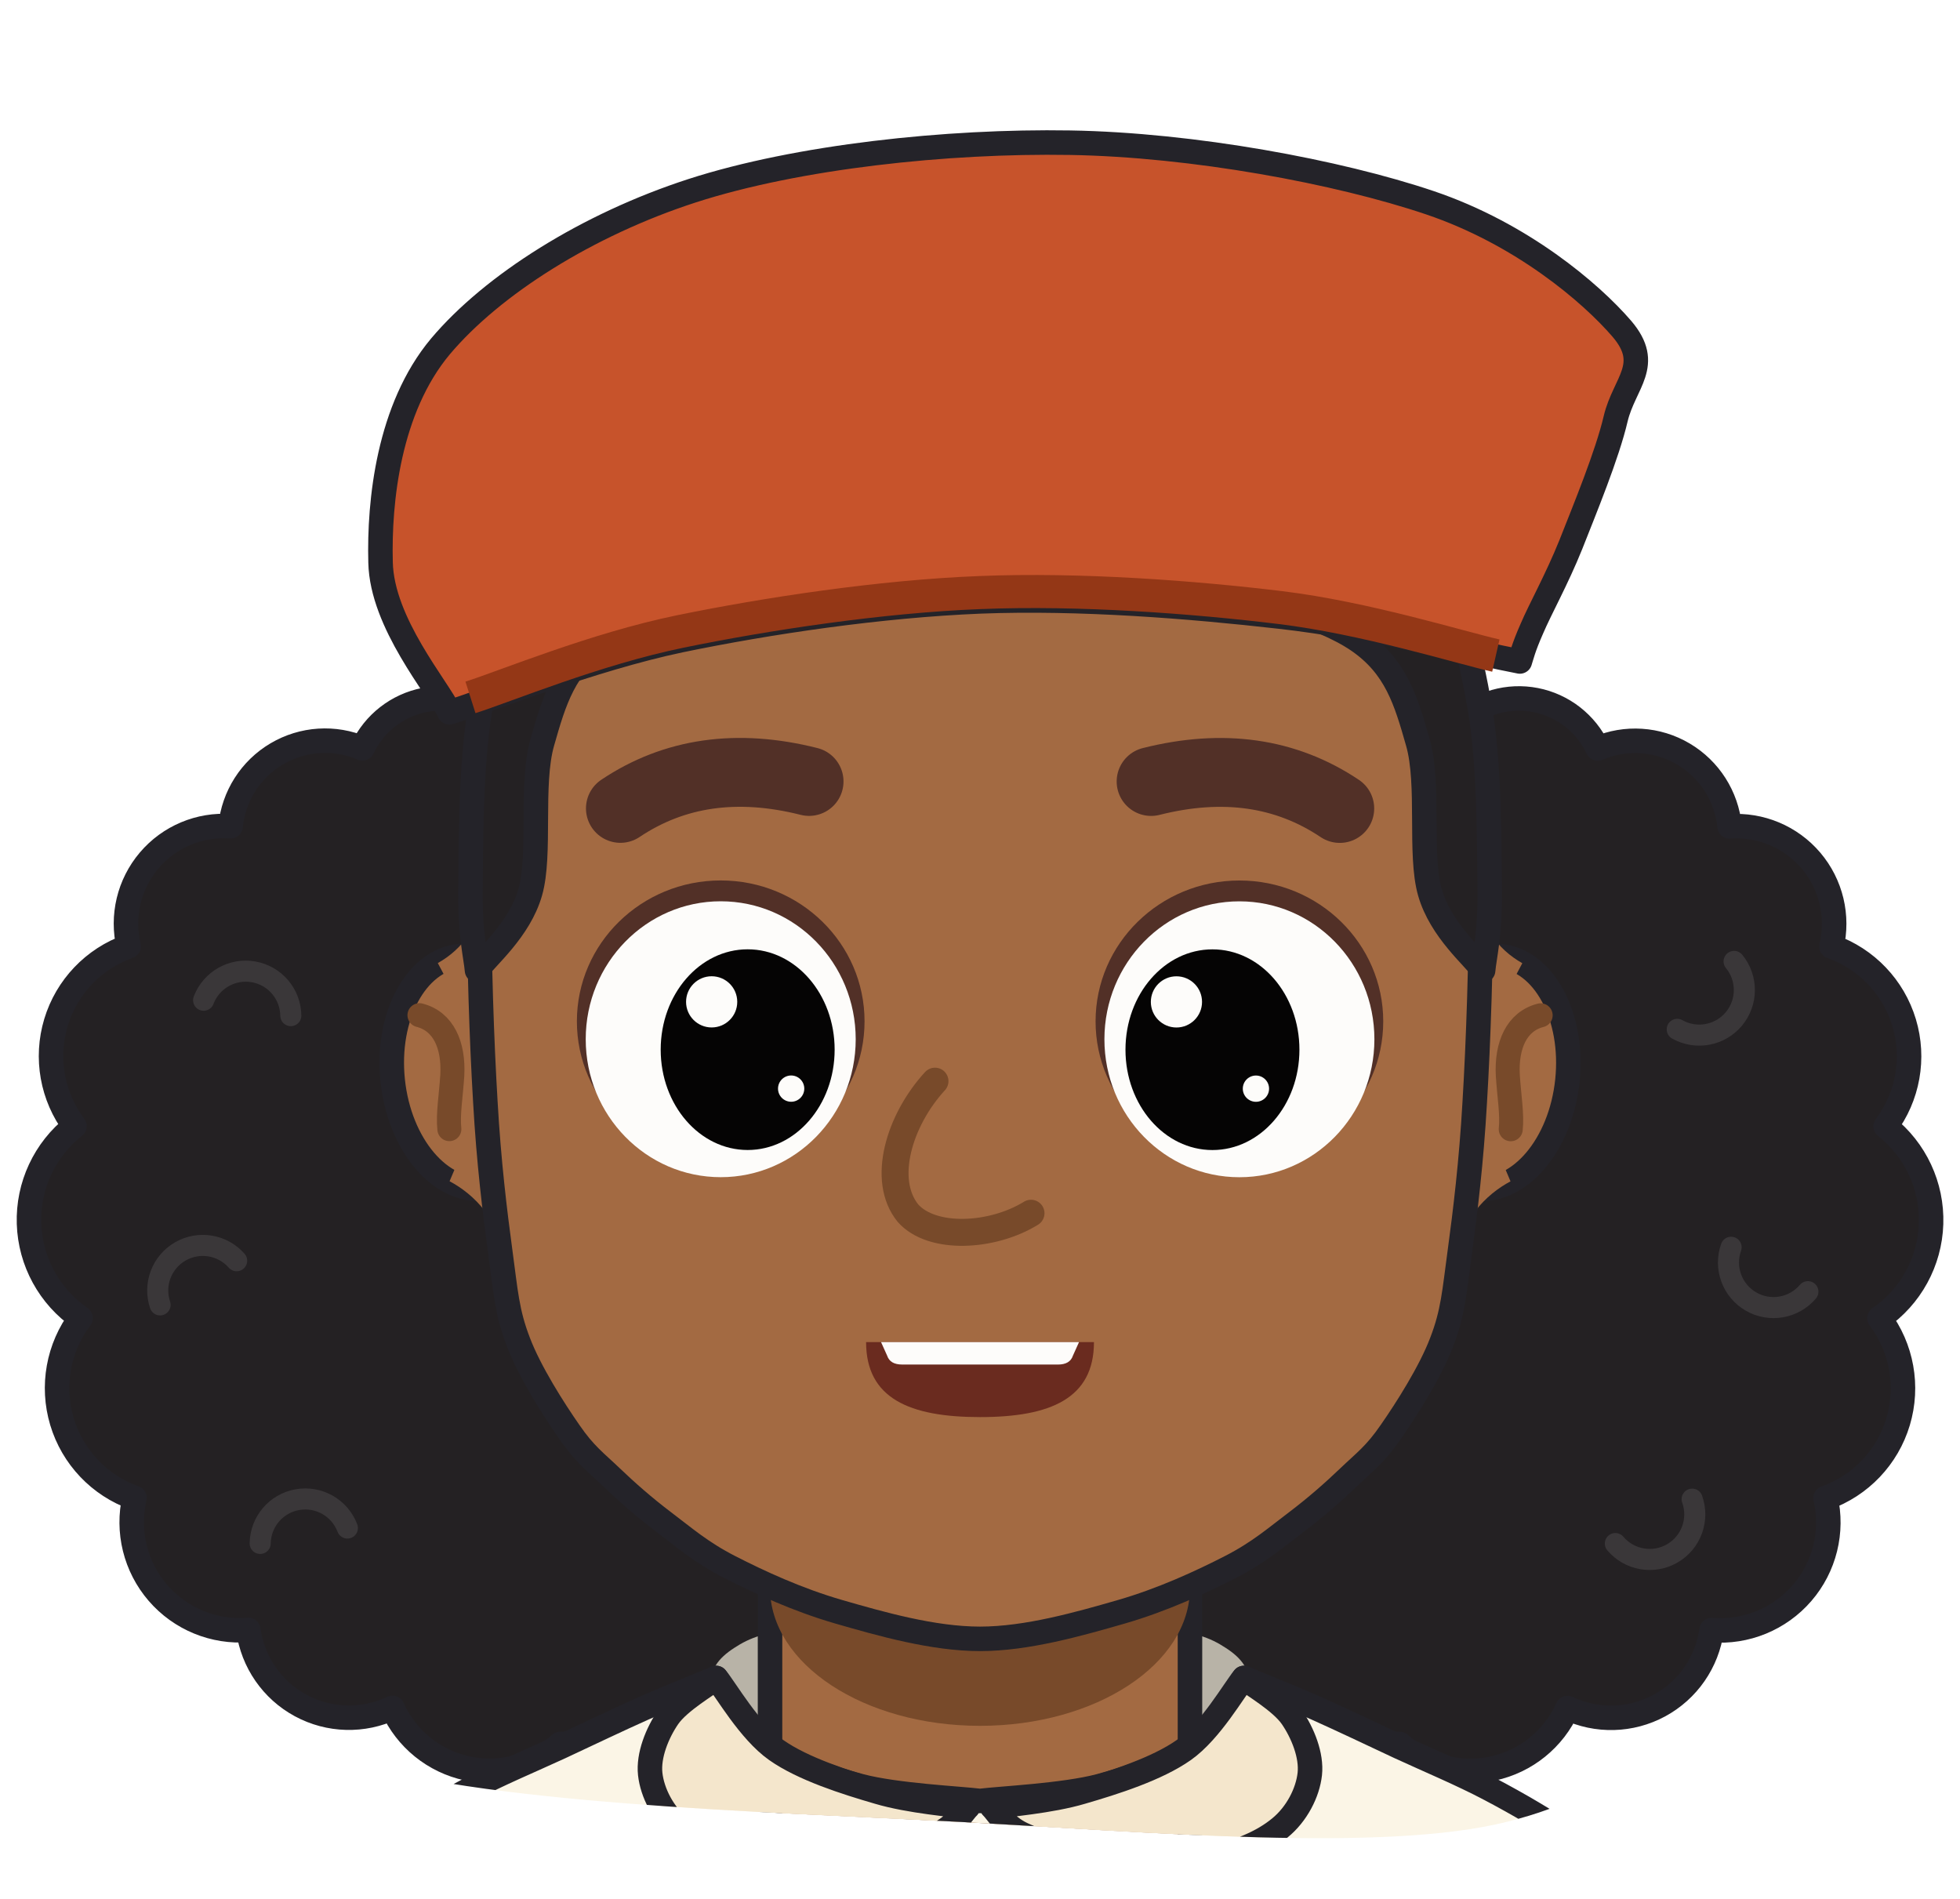
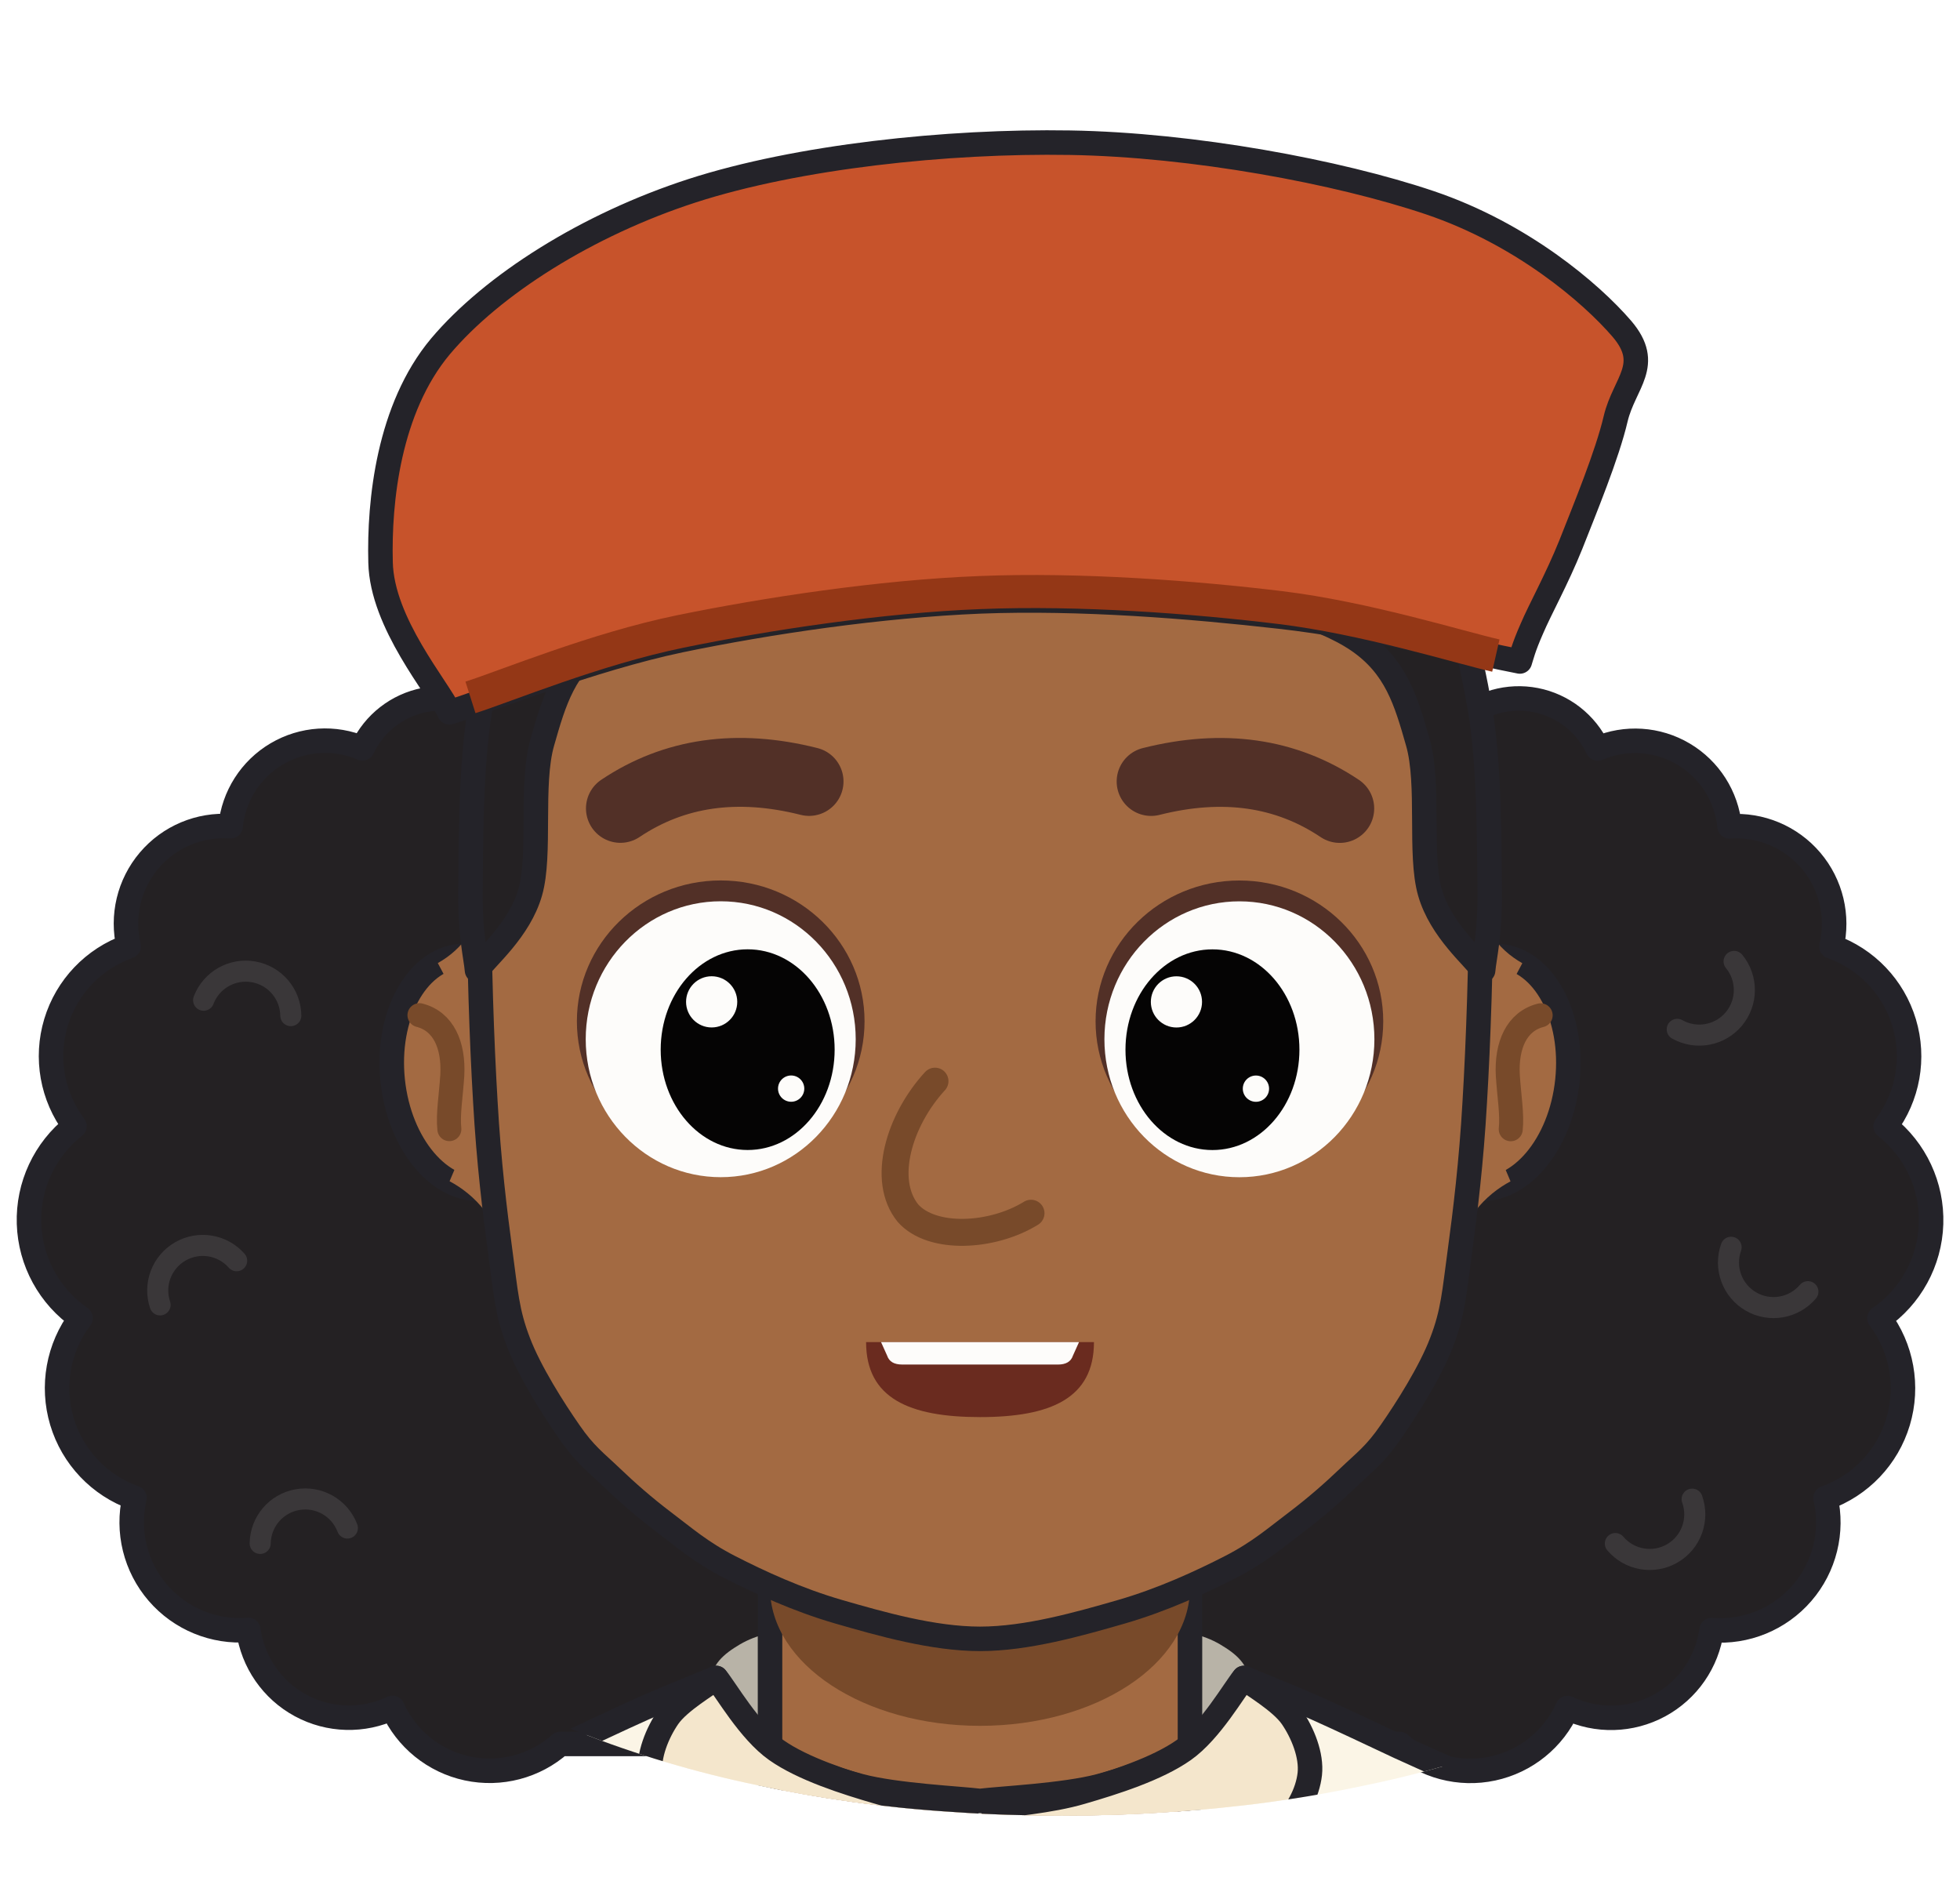
<svg xmlns="http://www.w3.org/2000/svg" viewBox="0 0 320 310" width="320" height="310">
  <defs>
    <clipPath id="cd1b">
      <rect x="-4000" y="-4000" width="9000" height="9000" />
    </clipPath>
    <clipPath id="cd1cr">
-       <path d="M868.72 632.52C864.41 695.82 840.44 784.97 817.82 832.10C794.92 878.96 787.11 900.78 732.71 914.52C678.03 928.25 575.95 919.09 490.03 914.52C404.12 909.94 278.34 906.97 216.93 886.24C155.52 865.50 138.82 840.72 121.32 789.81C103.81 738.91 107.85 647.61 112.43 581.08C116.74 514.82 121.32 431.60 147.71 391.20C174.10 350.80 215.58 349.99 270.80 339.22C326.01 328.17 398.19 317.13 478.99 325.21C559.79 333.56 694.46 367.23 755.06 388.51C815.66 409.78 823.74 412.48 842.86 453.15C861.72 493.82 872.76 569.23 868.72 632.52Z" />
+       <path d="M953.56 610.98C966.22 577.04 991.54 532.87 999.62 491.12C1007.70 449.64 1012.54 400.09 1002.58 360.76C992.61 321.44 970.26 279.96 939.82 255.72C909.66 231.75 861.99 219.90 820.78 216.40C779.84 212.63 732.17 224.75 692.84 233.91C653.52 243.06 618.51 259.49 584.84 271.08C551.17 282.93 519.93 294.78 491.38 304.20C462.56 313.36 439.67 320.63 413.00 327.10C386.34 333.29 361.02 337.06 331.40 342.45C301.77 348.10 269.18 350.80 235.51 360.49C202.12 369.92 160.64 379.62 129.93 400.09C99.50 420.56 60.71 449.37 51.83 483.58C42.67 517.79 60.98 570.31 76.34 605.59C91.69 640.87 128.86 670.77 144.21 694.74C159.29 718.71 157.68 732.18 167.64 749.68C177.61 766.92 189.19 783.89 204.00 799.24C219.08 814.59 236.86 829.14 256.79 841.80C276.72 854.45 299.35 865.77 323.59 875.19C347.56 884.62 374.22 892.70 401.69 898.36C429.16 904.28 457.98 908.32 488.42 910.21C518.85 912.36 553.33 912.36 583.49 910.21C613.93 908.32 643.02 904.28 670.49 898.36C697.96 892.70 724.36 884.62 748.60 875.19C772.57 865.77 795.19 854.45 815.12 841.80C835.05 829.14 853.10 814.59 867.91 799.24C882.72 783.89 895.11 766.92 904.54 749.68C913.70 732.18 915.85 717.63 924.20 694.47C932.28 671.31 940.90 644.91 953.56 610.98Z" />
      <path d="M-473.50 -700.97L1473.50 -700.97L1473.50 664.63L-473.50 664.63Z" />
    </clipPath>
    <clipPath id="cd1s">
      <path d="M500 905.2C508.8 904.1 537.1 902.8 552.9 898.6C568.8 894.4 584.7 888 595.3 880.1C605.9 872.1 613 855.8 616.5 850.9C621.8 853.2 636.8 859.1 648.3 864.2C659.7 869.3 672.5 875.4 685.3 881.4C698.1 887.3 712.5 893.3 725 899.9C737.6 906.5 750.8 914.3 760.8 921.1C770.7 927.9 778 934.3 784.6 941C791.2 947.6 795.8 954.2 800.5 960.8C805.1 967.4 808.6 974.1 812.4 980.7C816.1 987.2 821.2 996.8 823 1000L177 1000C178.8 996.8 183.9 987.2 187.6 980.7C191.4 974.1 194.9 967.4 199.5 960.8C204.2 954.2 208.8 947.6 215.4 941C222 934.3 229.3 927.9 239.2 921.1C249.2 914.3 262.4 906.5 275 899.9C287.5 893.3 301.9 887.3 314.7 881.4C327.5 875.4 340.3 869.3 351.7 864.2C363.2 859.1 378.2 853.2 383.5 850.9C387 855.8 394.1 872.1 404.7 880.1C415.3 888 431.2 894.4 447.1 898.6C462.9 902.8 491.2 904.1 500 905.2Z" fill="#FBF5E6" stroke="#242329" stroke-width="10.82" stroke-linejoin="round" stroke-linecap="round" transform="translate(500 1014) scale(0.86) translate(-500 -1000)" />
      <path d="M494.7 907.9C488.1 906.8 469.1 905.4 455 901.2C440.9 897.1 421.9 891.1 410 882.7C398.1 874.3 387.9 856.2 383.5 850.9C380 853.8 367.2 861.1 362.3 868.2C357.5 875.2 353.5 885.1 354.4 893.3C355.3 901.5 360.1 911 367.6 917.1C375.1 923.3 386.2 928.2 399.4 930.4C412.6 932.6 433.4 932.1 447.1 930.4C460.7 928.6 473.5 923.5 481.5 919.8C489.4 916 492.5 909.9 494.7 907.9ZM505.3 907.9C511.9 906.8 530.9 905.4 545 901.2C559.1 897.1 578.1 891.1 590 882.7C601.9 874.3 612.1 856.2 616.5 850.9C620 853.8 632.8 861.1 637.7 868.2C642.5 875.2 646.5 885.1 645.6 893.3C644.7 901.5 639.9 911 632.4 917.1C624.9 923.3 613.8 928.2 600.6 930.4C587.4 932.6 566.6 932.1 552.9 930.4C539.3 928.6 526.5 923.5 518.5 919.8C510.6 916 507.5 909.9 505.3 907.9Z" fill="#F4E6CC" stroke="#242329" stroke-width="10.82" stroke-linejoin="round" stroke-linecap="round" transform="translate(500 1014) scale(0.86) translate(-500 -1000)" />
    </clipPath>
    <clipPath id="cd1eL">
      <ellipse cx="385.5" cy="569" rx="59.6" ry="60.9" />
    </clipPath>
    <clipPath id="cd1eR">
      <ellipse cx="614.5" cy="569" rx="59.6" ry="60.9" />
    </clipPath>
    <filter id="cd1bl" x="-60%" y="-90%" width="220%" height="280%">
      <feGaussianBlur stdDeviation="15" />
    </filter>
    <clipPath id="cd1eo">
      <path d="M-1000 -1000H2000V2000H-1000Z" />
    </clipPath>
    <clipPath id="cd1ck">
      <ellipse cx="385.5" cy="561.1" rx="66.5" ry="65.2" />
      <ellipse cx="385.5" cy="569" rx="62.6" ry="63.9" />
      <ellipse cx="614.5" cy="561.1" rx="66.5" ry="65.2" />
      <ellipse cx="614.5" cy="569" rx="62.6" ry="63.9" />
    </clipPath>
  </defs>
  <g transform="translate(-55 -107) scale(0.43)">
    <g clip-path="url(#cd1b)">
      <g transform="translate(500 1014) scale(0.86) translate(-500 -1000)">
        <g transform="matrix(1 0.0001 -0.0001 1 0.08335 0.01754)">
          <path fill="#242123" data-o="f" d="M688 422.1C691.9 423.2 707.8 427.6 711.8 428.7A38.5 38.5 0 0 1 772.7 440.6A41.9 41.9 0 0 1 830.9 475A43.1 43.1 0 0 1 875.9 528A51.4 51.4 0 0 1 899.8 607.4A52.6 52.6 0 0 1 897.1 692.1A51.4 51.4 0 0 1 873.3 771.5A47.7 47.7 0 0 1 823 829.8A44.8 44.8 0 0 1 759.4 864.2A47 47 0 0 1 685.3 880.1L314.7 880.1A47 47 0 0 1 240.6 864.2A44.8 44.8 0 0 1 177 829.8A47.7 47.7 0 0 1 126.7 771.5A51.4 51.4 0 0 1 102.9 692.1A52.6 52.6 0 0 1 100.2 607.4A51.4 51.4 0 0 1 124.1 528A43.1 43.1 0 0 1 169.1 475A41.9 41.9 0 0 1 227.3 440.6A38.5 38.5 0 0 1 288.2 428.7C292.2 427.6 308.1 423.2 312 422.1Z" stroke="#242329" stroke-width="10.82" stroke-linejoin="round" stroke-linecap="round" />
          <path fill="none" stroke="#3A3739" stroke-width="9.3" stroke-linecap="round" stroke-linejoin="round" d="M832.9 534.6A19.9 19.9 0 0 1 807.8 564.6M157.2 551.8A19.9 19.9 0 0 1 195.7 558.6M865.5 680.4A19.9 19.9 0 0 1 831.6 660.8M138 686.3A19.9 19.9 0 0 1 171.8 666.8M814.4 772A19.9 19.9 0 0 1 780.5 791.6M182.2 791.6A19.9 19.9 0 0 1 220.7 784.8" />
        </g>
        <g clip-path="url(#cd1cr)">
          <g transform="translate(0 0.06)">
            <path d="M500 824.5C525.6 824.5 558.7 826.2 576.8 828.4C594.9 830.7 601.5 833.1 608.5 837.7C615.6 842.3 619.6 847.4 619.1 856.2C618.7 865.1 625.8 880.5 605.9 890.7C586 900.8 535.3 917.1 500 917.1C464.7 917.1 414 900.8 394.1 890.7C374.2 880.5 381.3 865.1 380.9 856.2C380.4 847.4 384.4 842.3 391.5 837.7C398.5 833.1 405.1 830.7 423.2 828.4C441.3 826.2 474.4 824.5 500 824.5Z" fill="#B8B3A7" />
          </g>
        </g>
        <g clip-path="url(#cd1cr)">
          <g transform="translate(0 0.06)">
            <path d="M407.3 768.9L407.3 935.7Q407.3 967.4 439.1 967.4L560.9 967.4Q592.7 967.4 592.7 935.7L592.7 768.9Z" fill="#A36A42" stroke="#242329" stroke-width="10.82" stroke-linejoin="round" stroke-linecap="round" />
            <ellipse cx="500" cy="811.2" rx="92.7" ry="60.9" fill="#784A2A" />
          </g>
        </g>
        <g transform="matrix(1 0.0001 -0.0001 1 0.08335 0.01754)">
          <ellipse cx="275.6" cy="583.6" rx="35.1" ry="51.6" transform="rotate(-6 275.6 583.6)" fill="#A36A42" stroke="#242329" stroke-width="10.82" stroke-linejoin="round" stroke-linecap="round" />
          <ellipse cx="724.4" cy="583.6" rx="35.1" ry="51.6" transform="rotate(6 724.4 583.6)" fill="#A36A42" stroke="#242329" stroke-width="10.82" stroke-linejoin="round" stroke-linecap="round" />
          <path d="M281.3 496.1C281.3 518.4 271 529.5 260.6 535.4L286.2 583.6ZM718.7 496.1C718.7 518.4 729 529.5 739.4 535.4L713.8 583.6ZM291.8 671C288.8 648.8 276.3 637.3 265.8 631.7L286.2 583.6ZM708.2 671C711.2 648.8 723.7 637.3 734.2 631.7L713.8 583.6Z" fill="#A36A42" />
          <path d="M252.5 558.4C263.1 561.1 267.7 571.6 267 584.9C266.4 594.2 265 602.1 265.7 608.7M747.5 558.4C736.9 561.1 732.3 571.6 733 584.9C733.6 594.2 735 602.1 734.3 608.7" fill="none" stroke="#784A2A" stroke-width="10.6" stroke-linecap="round" stroke-linejoin="round" />
        </g>
        <g transform="matrix(1 0.0001 -0.0001 1 0.08335 0.01754)">
          <path d="M500 255.3C526.5 255.3 554.7 258.6 579.4 265.9C604.1 273.2 628.8 284 648.3 299C667.7 314 684.4 334.9 695.9 355.9C707.4 376.8 712.9 400 717.1 424.7C721.3 449.4 720.8 475.5 721.1 504.1C721.3 532.8 720 570.3 718.4 596.8C716.9 623.3 714.2 645.3 711.8 663C709.4 680.6 708.9 689.5 703.8 702.7C698.8 715.9 688.2 732.5 681.3 742.4C674.5 752.3 669.8 755.6 662.8 762.3C655.9 768.9 648.4 775.5 639.7 782.1C630.9 788.7 623.4 795.4 610.5 802C597.6 808.6 580.6 816.5 562.2 821.8C543.8 827.1 520.7 833.7 500 833.7C479.3 833.7 456.2 827.1 437.8 821.8C419.4 816.5 402.4 808.6 389.5 802C376.6 795.4 369.1 788.7 360.3 782.1C351.6 775.5 344.1 768.9 337.2 762.3C330.2 755.6 325.5 752.3 318.7 742.4C311.8 732.5 301.2 715.9 296.2 702.7C291.1 689.5 290.6 680.6 288.2 663C285.8 645.3 283.1 623.3 281.6 596.8C280 570.3 278.7 532.8 278.9 504.1C279.2 475.5 278.7 449.4 282.9 424.7C287.1 400 292.6 376.8 304.1 355.9C315.6 334.9 332.3 314 351.7 299C371.2 284 395.9 273.2 420.6 265.9C445.3 258.6 473.5 255.3 500 255.3Z" fill="#A36A42" data-sk="1" stroke="#242329" stroke-width="10.82" stroke-linejoin="round" stroke-linecap="round" />
        </g>
        <g clip-path="url(#cd1cr)">
          <g transform="translate(0 0.13)">
            <path d="M500 905.2C508.8 904.1 537.1 902.8 552.9 898.6C568.8 894.4 584.7 888 595.3 880.1C605.9 872.1 613 855.8 616.5 850.9C621.8 853.2 636.8 859.1 648.3 864.2C659.7 869.3 672.5 875.4 685.3 881.4C698.1 887.3 712.5 893.3 725 899.9C737.6 906.5 750.8 914.3 760.8 921.1C770.7 927.9 778 934.3 784.6 941C791.2 947.6 795.8 954.2 800.5 960.8C805.1 967.4 808.6 974.1 812.4 980.7C816.1 987.2 821.2 996.8 823 1000L177 1000C178.8 996.8 183.9 987.2 187.6 980.7C191.4 974.1 194.9 967.4 199.5 960.8C204.2 954.2 208.8 947.6 215.4 941C222 934.3 229.3 927.9 239.2 921.1C249.2 914.3 262.4 906.5 275 899.9C287.5 893.3 301.9 887.3 314.7 881.4C327.5 875.4 340.3 869.3 351.7 864.2C363.2 859.1 378.2 853.2 383.5 850.9C387 855.8 394.1 872.1 404.7 880.1C415.3 888 431.2 894.4 447.1 898.6C462.9 902.8 491.2 904.1 500 905.2Z" fill="#FBF5E6" stroke="#242329" stroke-width="10.82" stroke-linejoin="round" stroke-linecap="round" />
            <path d="M494.7 907.9C488.1 906.8 469.1 905.4 455 901.2C440.9 897.1 421.9 891.1 410 882.7C398.1 874.3 387.9 856.2 383.5 850.9C380 853.8 367.2 861.1 362.3 868.2C357.5 875.2 353.5 885.1 354.4 893.3C355.3 901.5 360.1 911 367.6 917.1C375.1 923.3 386.2 928.2 399.4 930.4C412.6 932.6 433.4 932.1 447.1 930.4C460.7 928.6 473.5 923.5 481.5 919.8C489.4 916 492.5 909.9 494.7 907.9ZM505.3 907.9C511.9 906.8 530.9 905.4 545 901.2C559.1 897.1 578.1 891.1 590 882.7C601.9 874.3 612.1 856.2 616.5 850.9C620 853.8 632.8 861.1 637.7 868.2C642.5 875.2 646.5 885.1 645.6 893.3C644.7 901.5 639.9 911 632.4 917.1C624.9 923.3 613.8 928.2 600.6 930.4C587.4 932.6 566.6 932.1 552.9 930.4C539.3 928.6 526.5 923.5 518.5 919.8C510.6 916 507.5 909.9 505.3 907.9Z" fill="#F4E6CC" stroke="#242329" stroke-width="10.82" stroke-linejoin="round" stroke-linecap="round" />
          </g>
        </g>
        <g transform="matrix(1 0.0001 -0.0001 1 0.08335 0.01754)">
          <path fill="#242123" data-o="f" d="M722.1 538.6C718.1 532.8 703.4 520.9 698.6 504.1C693.8 487.4 698.6 456.5 693.3 438C688 419.4 683.6 404.4 666.8 392.9C650 381.5 620.5 374 592.7 369.1C564.9 364.3 530.9 363.8 500 363.8C469.1 363.8 435.1 364.3 407.3 369.1C379.5 374 350 381.5 333.2 392.9C316.4 404.4 312 419.4 306.7 438C301.4 456.5 306.2 487.4 301.4 504.1C296.6 520.9 281.9 532.8 277.9 538.6C277.4 532.7 274.8 522.9 275 503.7C275.2 484.4 275 448 279.3 423C283.7 397.9 289.4 374.5 301.1 353.2C312.8 332 329.9 310.8 349.6 295.6C369.3 280.4 394.4 269.5 419.4 262.1C444.5 254.7 473.1 251.3 500 251.3C526.9 251.3 555.5 254.7 580.6 262.1C605.6 269.5 630.7 280.4 650.4 295.6C670.1 310.8 687.2 332 698.9 353.2C710.6 374.5 716.3 397.9 720.7 423C725 448 724.8 484.4 725 503.7C725.2 522.9 722.6 532.7 722.1 538.6Z" stroke="#242329" stroke-width="10.82" stroke-linejoin="round" stroke-linecap="round" />
        </g>
        <g transform="matrix(1 0.0001 -0.0001 1 0.08335 0.01754)">
          <g filter="url(#cd1bl)">
            <ellipse cx="330.6" cy="668.3" rx="35.7" ry="19.9" fill="#BB643F" opacity="0.000" transform="matrix(0.4 0 0 0.4 198.36 400.98)" />
          </g>
          <g filter="url(#cd1bl)">
            <ellipse cx="669.4" cy="668.3" rx="35.7" ry="19.9" fill="#BB643F" opacity="0.000" transform="matrix(0.4 0 0 0.4 401.64 400.98)" />
          </g>
        </g>
        <g transform="matrix(1 0.0001 -0.0001 1 0.08335 0.01754)">
          <g clip-path="url(#cd1eo)" display="inline">
            <g>
              <ellipse cx="385.5" cy="561.1" rx="63.5" ry="62.2" fill="#523027" />
              <ellipse cx="385.5" cy="569" rx="59.6" ry="60.9" fill="#FDFCFA" />
              <g clip-path="url(#cd1eL)">
                <g transform="translate(0.00 0.00)">
                  <ellipse cx="397.4" cy="573.6" rx="38.4" ry="44.3" fill="#050404" />
                  <circle cx="381.5" cy="552.5" r="11.3" fill="#FDFCFA" />
                  <circle cx="416.6" cy="590.8" r="5.8" fill="#FDFCFA" />
                </g>
              </g>
            </g>
            <g>
              <ellipse cx="614.5" cy="561.1" rx="63.5" ry="62.2" fill="#523027" />
              <ellipse cx="614.5" cy="569" rx="59.6" ry="60.9" fill="#FDFCFA" />
              <g clip-path="url(#cd1eR)">
                <g transform="translate(0.00 0.00)">
                  <ellipse cx="602.6" cy="573.6" rx="38.4" ry="44.3" fill="#050404" />
                  <circle cx="586.7" cy="552.5" r="11.3" fill="#FDFCFA" />
                  <circle cx="621.8" cy="590.8" r="5.8" fill="#FDFCFA" />
                </g>
              </g>
            </g>
          </g>
          <g clip-path="url(#cd1ck)">
            <g>
              <path d="M312.7 618C312.7 669.6 458.3 669.6 458.3 618Q385.5 596.8 312.7 618ZM541.7 618C541.7 669.6 687.3 669.6 687.3 618Q614.5 596.8 541.7 618Z" fill="#A36A42" display="none" />
            </g>
          </g>
          <path fill="none" stroke="#523027" stroke-linecap="round" stroke-linejoin="round" display="none" />
          <path fill="none" stroke="#523027" stroke-width="30.4" stroke-linecap="round" stroke-linejoin="round" d="M341.2 467.1Q376.9 443.2 424.5 455.2M658.8 467.1Q623.1 443.2 575.5 455.2" transform="translate(0 0.00)" />
          <g>
            <path d="M480.1 587.5C464.3 604.7 456.3 631.2 468.2 645.8C478.8 657.7 505.3 656.4 522.5 645.8" fill="none" stroke="#784A2A" stroke-width="11.9" stroke-linecap="round" stroke-linejoin="round" />
          </g>
          <path fill="#6A2B1F" stroke="#6A2B1F" stroke-linejoin="round" stroke-linecap="round" d="M449.7 702.7C466.5 702.7 483.2 702.7 500.0 702.7C516.8 702.7 533.5 702.7 550.3 702.7C550.3 727.5 531.2 735.8 500.0 735.8C468.8 735.8 449.7 727.5 449.7 702.7Z" stroke-width="0.01" />
          <path fill="#FDFCFA" display="inline" d="M456.3 702.7L543.7 702.7L541.0 708.7Q539.7 712.6 534.4 712.6L465.6 712.6Q460.3 712.6 459.0 708.7Z" transform="matrix(1 0 0 1 0 0)" />
          <g>
            <path d="M469.6 731.4Q500 714.2 530.4 731.4Q500 745.1 469.6 731.4Z" fill="#D9604A" display="none" />
          </g>
        </g>
        <g transform="matrix(1 0.0001 -0.0001 1 0.08335 0.01754)">
          <path d="M265.7 424.7C260.6 413.7 235.9 385.4 235.3 358.5C234.6 331.6 238.8 290.6 261.7 263.2C284.7 235.9 326.6 209.4 372.9 194.4C419.3 179.4 485.4 172.3 539.7 173.2C594 174.1 658 186 698.6 199.7C739.1 213.4 769.6 239.4 783.3 255.3C796.9 271.2 784.4 279.1 780.6 295C776.9 310.9 766.9 335.1 760.8 350.6C754.6 366 747.3 379 743.6 387.7C739.8 396.3 739.1 399.8 738.3 402.2C720.6 398.9 672.1 386.8 632.4 382.4C592.7 377.9 544.1 374 500 375.7C455.9 377.5 406.7 384.8 367.6 392.9C328.6 401.1 282.7 419.4 265.7 424.7Z" fill="#C7532B" stroke="#242329" stroke-width="10.82" stroke-linejoin="round" stroke-linecap="round" />
          <path d="M275 418.1C290.4 413.2 330.1 396.7 367.6 389C405.1 381.3 455.9 373.5 500 371.8C544.1 370 594.4 373.8 632.4 378.4C670.3 383 711.8 396 727.7 399.6" fill="none" stroke="#943716" stroke-width="14.6" stroke-linecap="butt" stroke-linejoin="round" />
        </g>
      </g>
    </g>
    <g clip-path="url(#cd1b)">
      <g transform="translate(0 0.00)" />
    </g>
  </g>
</svg>
